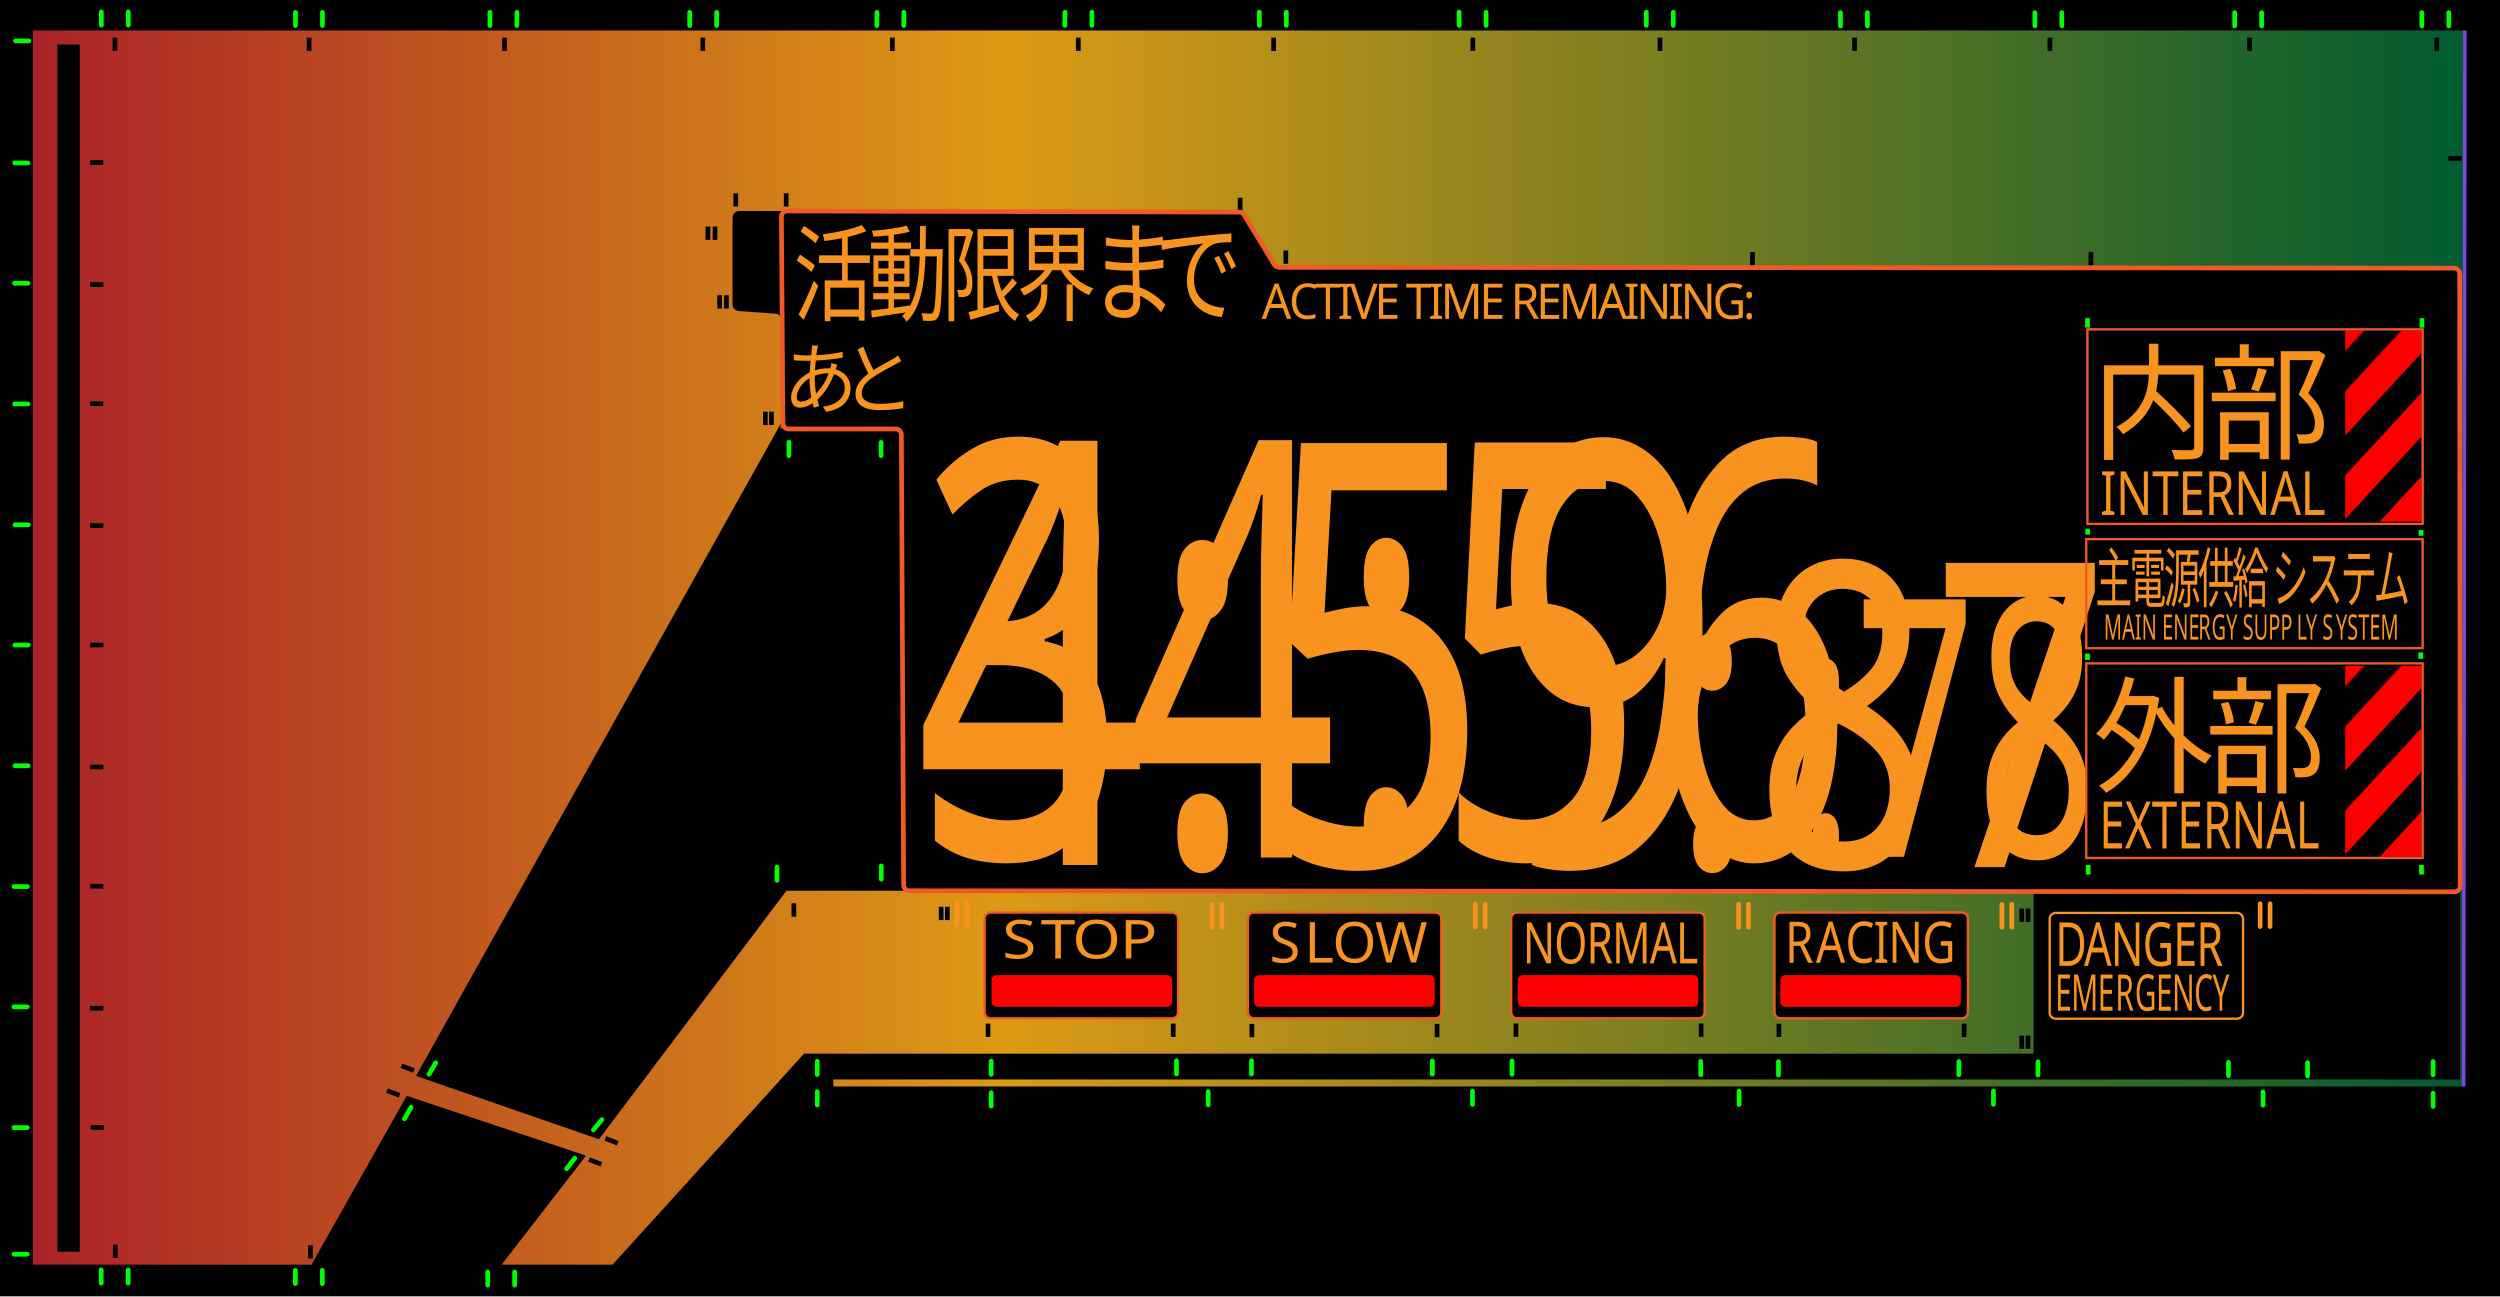
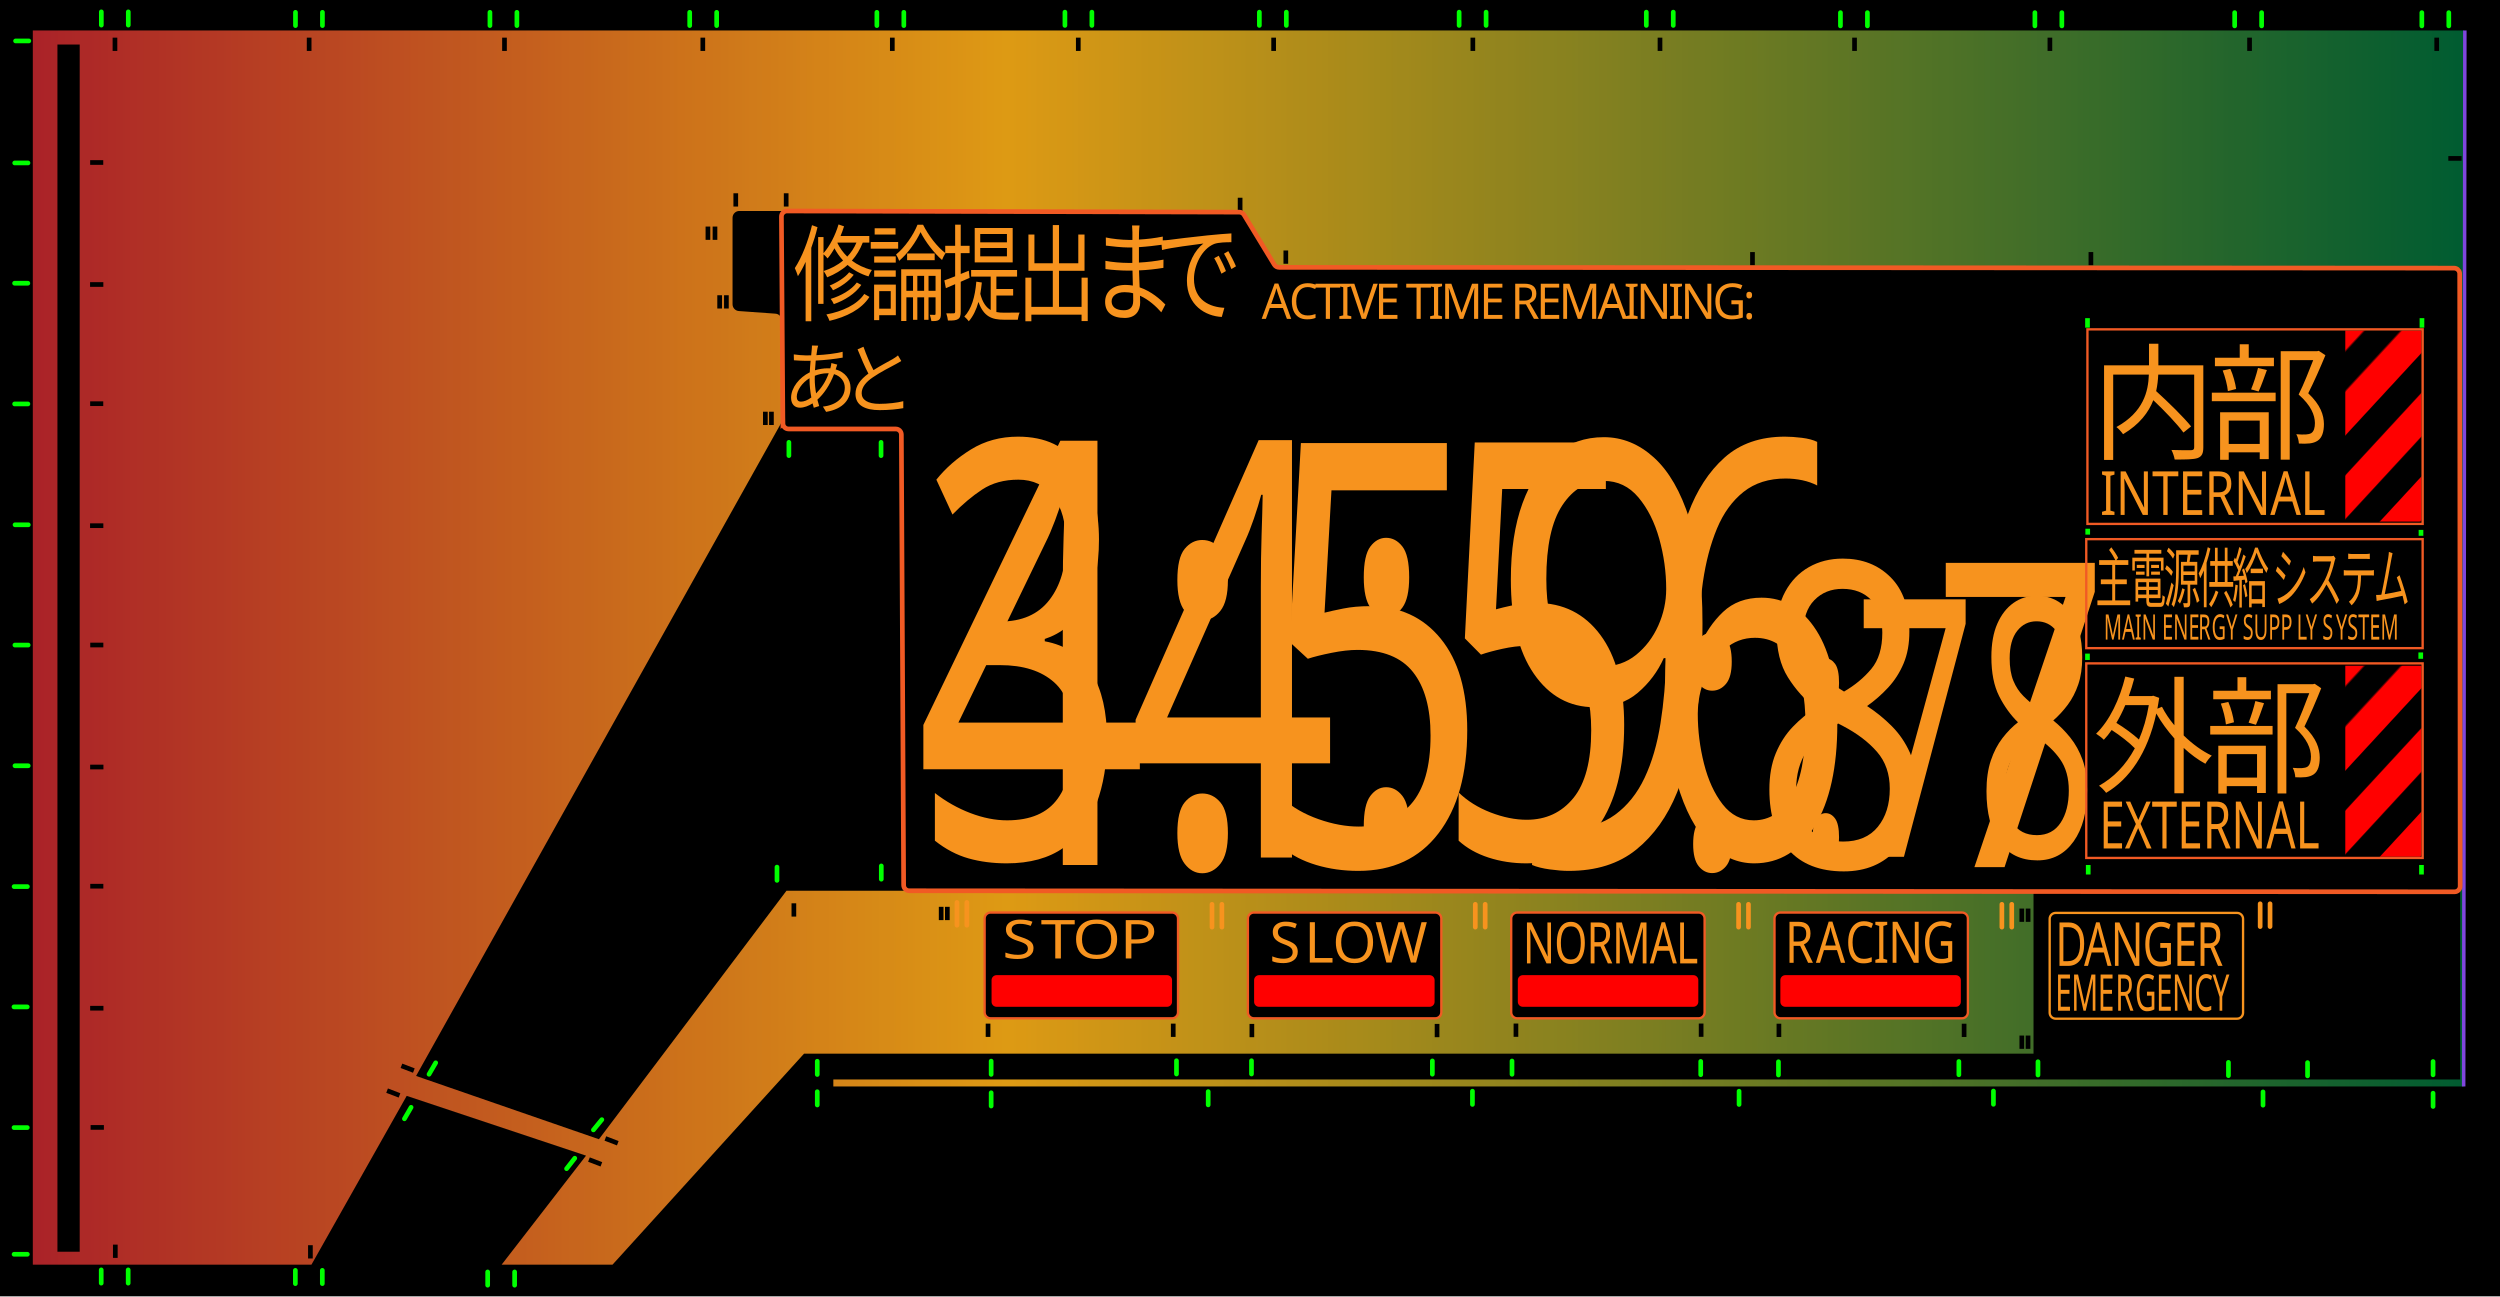
<svg xmlns="http://www.w3.org/2000/svg" xmlns:xlink="http://www.w3.org/1999/xlink" id="Layer_2" viewBox="0 0 2133 1106">
  <defs>
    <style>.cls-1{fill:url(#New_Pattern-2);}.cls-1,.cls-2,.cls-3,.cls-4,.cls-5,.cls-6,.cls-7{stroke-width:0px;}.cls-8{font-size:30px;}.cls-8,.cls-9,.cls-10,.cls-11,.cls-12,.cls-13,.cls-14,.cls-15,.cls-16,.cls-17,.cls-18,.cls-19,.cls-20,.cls-21,.cls-22,.cls-23,.cls-24,.cls-25,.cls-26,.cls-27{fill:#f7931e;}.cls-8,.cls-9,.cls-10,.cls-12,.cls-13,.cls-14,.cls-19,.cls-20,.cls-23,.cls-24{font-family:ArialRoundedMT, 'Arial Rounded MT';}.cls-28{stroke:#7f47dd;stroke-width:3px;}.cls-28,.cls-2,.cls-29,.cls-30,.cls-31,.cls-32{fill:none;}.cls-28,.cls-33,.cls-34,.cls-35,.cls-36,.cls-29,.cls-30,.cls-31,.cls-32{stroke-miterlimit:10;}.cls-37{letter-spacing:-.07em;}.cls-9{font-size:48.94px;letter-spacing:-.02em;}.cls-10{font-size:42px;}.cls-38{letter-spacing:0em;}.cls-11{font-size:496px;letter-spacing:0em;}.cls-11,.cls-17,.cls-22,.cls-26{font-family:TrueLCDNGE, 'True LCD NGE';}.cls-39{letter-spacing:-.12em;}.cls-33,.cls-34{fill:lime;stroke:lime;}.cls-33,.cls-34,.cls-35,.cls-36,.cls-31,.cls-32{stroke-width:4px;}.cls-34,.cls-35,.cls-31{stroke-linecap:round;}.cls-12{font-size:45.85px;}.cls-35{fill:#e78200;}.cls-35,.cls-30,.cls-31{stroke:#f7931e;}.cls-13{font-size:49px;}.cls-40{letter-spacing:-.1em;}.cls-41{letter-spacing:0em;}.cls-3{fill:url(#New_Pattern);}.cls-14{font-size:43.24px;}.cls-15{font-size:108.34px;letter-spacing:-.07em;}.cls-15,.cls-16,.cls-18,.cls-21,.cls-25,.cls-27{font-family:ZenAntique-Regular, 'Zen Antique';}.cls-42{letter-spacing:-.05em;}.cls-43{letter-spacing:-.03em;}.cls-16{font-size:107.48px;letter-spacing:-.07em;}.cls-36{stroke:#000;}.cls-17{font-size:307.65px;letter-spacing:0em;}.cls-29,.cls-30{stroke-width:2px;}.cls-29,.cls-32{stroke:#f15a24;}.cls-18{font-size:67.1px;letter-spacing:-.23em;}.cls-19,.cls-25{font-size:56px;}.cls-4{fill:url(#linear-gradient);opacity:.88;}.cls-20{font-size:48.21px;}.cls-44{letter-spacing:-.05em;}.cls-21{font-size:93.92px;letter-spacing:-.26em;}.cls-22{font-size:504.14px;letter-spacing:0em;}.cls-23{font-size:51.86px;}.cls-45{letter-spacing:-.08em;}.cls-46{letter-spacing:-.06em;}.cls-47{letter-spacing:-.08em;}.cls-48{letter-spacing:-.03em;}.cls-49{letter-spacing:-.02em;}.cls-24{font-size:52px;letter-spacing:-.01em;}.cls-6{fill:#fff;opacity:0;}.cls-7{fill:red;}.cls-50{letter-spacing:-.02em;}.cls-51{letter-spacing:-.02em;}.cls-52{letter-spacing:-.02em;}.cls-53{letter-spacing:-.02em;}.cls-54{letter-spacing:-.02em;}.cls-25{letter-spacing:-.07em;}.cls-26{font-size:363.59px;letter-spacing:0em;}.cls-27{font-size:89.72px;letter-spacing:-.07em;}.cls-55{letter-spacing:-.03em;}</style>
    <linearGradient id="linear-gradient" x1="28" y1="552.5" x2="2102" y2="552.5" gradientUnits="userSpaceOnUse">
      <stop offset="0" stop-color="#c1272d" />
      <stop offset=".4" stop-color="#fbae17" />
      <stop offset="1" stop-color="#006837" />
    </linearGradient>
    <pattern id="New_Pattern" x="0" y="0" width="100" height="96" patternTransform="translate(7721.63 -10167.06) rotate(-47.29) scale(1.41 1.52) skewX(13.98)" patternUnits="userSpaceOnUse" viewBox="0 0 100 96">
      <rect class="cls-2" width="100" height="96" />
      <rect class="cls-7" x="0" y="64" width="100" height="17" />
      <rect class="cls-5" x="0" y="81" width="100" height="15" />
      <rect class="cls-7" x="0" y="32" width="100" height="17" />
      <rect class="cls-5" x="0" y="49" width="100" height="15" />
      <rect class="cls-7" x="0" y="0" width="100" height="17" />
      <rect class="cls-5" x="0" y="17" width="100" height="15" />
    </pattern>
    <pattern id="New_Pattern-2" patternTransform="translate(7626.16 -10349.64) rotate(-47.29) scale(1.41 1.52) skewX(13.98)" xlink:href="#New_Pattern" />
  </defs>
  <g id="eva-timer">
    <g id="pan-background">
      <rect id="black" class="cls-5" width="2133" height="1106" />
    </g>
    <g id="pan-main">
      <path id="comp-main" class="cls-4" d="m2100,26H28v1053h237.74l81.26-144,153,51-72,93h94.6l163.4-180h1049v-139H671l-160,212-156-54,311.27-556.69c.48-.86.73-1.83.73-2.81v-85.1c0-3.04-2.35-5.56-5.38-5.78l-31.23-2.23c-3.03-.22-5.38-2.74-5.38-5.78v-73.81c0-3.2,2.6-5.8,5.8-5.8h424.91c2.04,0,3.94,1.08,4.98,2.83l25.63,43.1c1.04,1.76,2.94,2.83,4.98,2.83h1007.7v692.24H711v6h1391V26h-2ZM68,1068h-19V38h19v1030Z" />
      <path id="bar-purple" class="cls-28" d="m2103,26c-.33,300.33-.67,600.67-1,901" />
    </g>
    <g id="grpClickable">
      <path id="clickable-top" class="cls-6" d="m28.98,237h597v-50.02c0-3.2,2.6-5.8,5.8-5.8h424.91c2.04,0,3.94,1.08,4.98,2.83l25.63,43.1c1.04,1.76,2.94,2.83,4.98,2.83h1007.2V27.18H28.98v209.82Z" />
      <path id="clickable-left" class="cls-6" d="m29.59,237.3l-.61,842.88h237.74l400.53-717.69-2.57-90.6c-.05-1.79-1.37-3.3-3.15-3.57l-33.99-5.29c-.9-.14-1.57-.91-1.59-1.82l-.37-23.9H29.59Z" />
      <polygon id="clickable-bottom" class="cls-6" points="652.02 945 531.5 1078.85 531.5 1089 2102.5 1089 2102.5 945 652.02 945" />
    </g>
    <g id="dot-green">
      <g id="Mode">
        <line id="dot" class="cls-34" x1="1671.31" y1="905.67" x2="1671.31" y2="917" />
        <line id="dot-2" class="cls-34" x1="1738.8" y1="905.87" x2="1738.8" y2="917.2" />
        <line id="dot-3" class="cls-34" x1="1700.8" y1="930.87" x2="1700.8" y2="942.2" />
        <line id="dot-4" class="cls-34" x1="1517.38" y1="905.88" x2="1517.38" y2="917.21" />
        <line id="dot-5" class="cls-34" x1="1451.06" y1="905.59" x2="1451.06" y2="916.93" />
        <line id="dot-6" class="cls-34" x1="1290.05" y1="905.26" x2="1290.05" y2="916.6" />
        <line id="dot-7" class="cls-34" x1="1222.09" y1="905.18" x2="1222.09" y2="916.51" />
        <line id="dot-8" class="cls-34" x1="1067.77" y1="905.01" x2="1067.77" y2="916.35" />
        <line id="dot-9" class="cls-34" x1="1003.77" y1="905.01" x2="1003.77" y2="916.35" />
        <line id="dot-10" class="cls-34" x1="1483.77" y1="931.01" x2="1483.77" y2="942.35" />
        <line id="dot-11" class="cls-34" x1="1256.29" y1="930.98" x2="1256.29" y2="942.31" />
        <line id="dot-12" class="cls-34" x1="1030.83" y1="931.35" x2="1030.83" y2="942.68" />
        <line id="dot-13" class="cls-34" x1="697.29" y1="905.44" x2="697.29" y2="916.77" />
        <line id="dot-14" class="cls-34" x1="697.29" y1="931.44" x2="697.29" y2="942.77" />
        <line id="dot-15" class="cls-34" x1="751.92" y1="738.8" x2="751.92" y2="750.14" />
        <line id="dot-16" class="cls-34" x1="662.92" y1="739.8" x2="662.92" y2="751.14" />
        <g id="dots_x2">
          <line id="dl" class="cls-34" x1="845.65" y1="932.34" x2="845.65" y2="943.67" />
          <line id="du" class="cls-34" x1="845.65" y1="905.34" x2="845.65" y2="916.67" />
        </g>
        <g id="dots_x2-2">
          <line id="dl-2" class="cls-34" x1="2075.89" y1="932.7" x2="2075.89" y2="944.04" />
          <line id="du-2" class="cls-34" x1="2075.89" y1="905.7" x2="2075.89" y2="917.04" />
        </g>
        <g id="dots_x3">
          <line id="dot-17" class="cls-34" x1="1901.31" y1="906.41" x2="1901.31" y2="917.75" />
          <line id="dot-18" class="cls-34" x1="1968.8" y1="906.61" x2="1968.8" y2="917.95" />
          <line id="dot-19" class="cls-34" x1="1930.8" y1="931.61" x2="1930.8" y2="942.95" />
        </g>
      </g>
      <g id="Slash">
        <line id="dot-20" class="cls-34" x1="506.3" y1="964.04" x2="513.49" y2="955.28" />
        <line id="dot-21" class="cls-34" x1="490.39" y1="988.19" x2="483.41" y2="997.12" />
        <line id="dot-22" class="cls-34" x1="350.75" y1="944.76" x2="345.05" y2="954.56" />
        <line id="dot-23" class="cls-34" x1="371.74" y1="906.76" x2="366.05" y2="916.56" />
        <line id="dot-24" class="cls-34" x1="673.08" y1="377.4" x2="673.08" y2="388.73" />
        <line id="dot-25" class="cls-34" x1="751.71" y1="377.42" x2="751.71" y2="388.75" />
      </g>
      <g id="Top">
        <line id="dot-26" class="cls-34" x1="1244.93" y1="10.36" x2="1244.93" y2="21.7" />
        <line id="dot-27" class="cls-34" x1="1267.93" y1="10.36" x2="1267.93" y2="21.7" />
        <line id="dot-28" class="cls-34" x1="1404.63" y1="10.36" x2="1404.63" y2="21.7" />
        <line id="dot-29" class="cls-34" x1="1427.63" y1="10.36" x2="1427.63" y2="21.7" />
        <line id="dot-30" class="cls-34" x1="1074.49" y1="10.36" x2="1074.49" y2="21.7" />
        <line id="dot-31" class="cls-34" x1="1097.49" y1="10.36" x2="1097.49" y2="21.7" />
        <line id="dot-32" class="cls-34" x1="908.59" y1="10.36" x2="908.59" y2="21.7" />
        <line id="dot-33" class="cls-34" x1="931.59" y1="10.36" x2="931.59" y2="21.7" />
        <line id="dot-34" class="cls-34" x1="1759.17" y1="10.77" x2="1759.17" y2="22.1" />
        <line id="dot-35" class="cls-34" x1="1906.62" y1="10.77" x2="1906.62" y2="22.1" />
        <line id="dot-36" class="cls-34" x1="1929.62" y1="10.77" x2="1929.62" y2="22.1" />
        <line id="dot-37" class="cls-34" x1="2066.31" y1="10.77" x2="2066.31" y2="22.1" />
        <line id="dot-38" class="cls-34" x1="2089.31" y1="10.77" x2="2089.31" y2="22.1" />
        <line id="dot-39" class="cls-34" x1="1736.17" y1="10.77" x2="1736.17" y2="22.1" />
        <line id="dot-40" class="cls-34" x1="1570.27" y1="10.77" x2="1570.27" y2="22.1" />
        <line id="dot-41" class="cls-34" x1="1593.27" y1="10.77" x2="1593.27" y2="22.1" />
        <line id="dot-42" class="cls-34" x1="86.46" y1="10.1" x2="86.46" y2="21.43" />
        <line id="dot-43" class="cls-34" x1="109.46" y1="10.1" x2="109.46" y2="21.43" />
        <line id="dot-44" class="cls-34" x1="441.01" y1="10.5" x2="441.01" y2="21.84" />
        <line id="dot-45" class="cls-34" x1="588.45" y1="10.5" x2="588.45" y2="21.84" />
        <line id="dot-46" class="cls-34" x1="611.45" y1="10.5" x2="611.45" y2="21.84" />
        <line id="dot-47" class="cls-34" x1="748.14" y1="10.5" x2="748.14" y2="21.84" />
        <line id="dot-48" class="cls-34" x1="771.14" y1="10.5" x2="771.14" y2="21.84" />
        <line id="dot-49" class="cls-34" x1="418.01" y1="10.5" x2="418.01" y2="21.84" />
        <line id="dot-50" class="cls-34" x1="252.1" y1="10.5" x2="252.1" y2="21.84" />
        <line id="dot-51" class="cls-34" x1="275.1" y1="10.5" x2="275.1" y2="21.84" />
      </g>
      <g id="Left">
        <line id="dot-52" class="cls-34" x1="12.02" y1="756.45" x2="23.36" y2="756.45" />
        <line id="dot-53" class="cls-34" x1="11.9" y1="859.08" x2="23.24" y2="859.08" />
        <line id="dot-54" class="cls-34" x1="11.95" y1="962.06" x2="23.29" y2="962.06" />
        <line id="dot-55" class="cls-34" x1="12.01" y1="1070.15" x2="23.34" y2="1070.15" />
        <line id="dot-56" class="cls-34" x1="12.83" y1="447.75" x2="24.16" y2="447.75" />
        <line id="dot-57" class="cls-34" x1="12.71" y1="550.37" x2="24.04" y2="550.37" />
        <line id="dot-58" class="cls-34" x1="12.76" y1="653.35" x2="24.09" y2="653.35" />
        <line id="dot-59" class="cls-34" x1="12.47" y1="344.64" x2="23.81" y2="344.64" />
        <line id="dot-60" class="cls-34" x1="12.54" y1="139.03" x2="23.88" y2="139.03" />
        <line id="dot-61" class="cls-34" x1="12.43" y1="241.65" x2="23.76" y2="241.65" />
        <line id="dot-62" class="cls-34" x1="13.28" y1="34.93" x2="24.61" y2="34.93" />
      </g>
      <g id="Bottom">
        <line id="dot-63" class="cls-34" x1="86.36" y1="1083.46" x2="86.36" y2="1094.79" />
        <line id="dot-64" class="cls-34" x1="109.36" y1="1083.46" x2="109.36" y2="1094.79" />
        <line id="dot-65" class="cls-34" x1="252" y1="1083.86" x2="252" y2="1095.2" />
        <line id="dot-66" class="cls-34" x1="275" y1="1083.86" x2="275" y2="1095.2" />
        <line id="dot-67" class="cls-34" x1="416.08" y1="1085.21" x2="416.08" y2="1096.54" />
        <line id="dot-68" class="cls-34" x1="439.08" y1="1085.21" x2="439.08" y2="1096.54" />
      </g>
    </g>
    <g id="dot-black">
      <g id="Upper">
        <line id="tic" class="cls-36" x1="1416.31" y1="32.12" x2="1416.31" y2="43.46" />
        <line id="tic-2" class="cls-36" x1="1256.63" y1="32.12" x2="1256.63" y2="43.46" />
        <line id="tic-3" class="cls-36" x1="1086.67" y1="32.12" x2="1086.67" y2="43.46" />
        <line id="tic-4" class="cls-36" x1="919.99" y1="32.12" x2="919.99" y2="43.46" />
        <line id="tic-5" class="cls-36" x1="761.32" y1="32.12" x2="761.32" y2="43.46" />
        <line id="tic-6" class="cls-36" x1="599.64" y1="32.12" x2="599.64" y2="43.46" />
        <line id="tic-7" class="cls-36" x1="430.43" y1="32.12" x2="430.43" y2="43.46" />
        <line id="tic-8" class="cls-36" x1="263.76" y1="32.12" x2="263.76" y2="43.46" />
        <line id="tic-9" class="cls-36" x1="98.08" y1="32.12" x2="98.08" y2="43.46" />
        <line id="tic-10" class="cls-36" x1="1748.97" y1="32.12" x2="1748.97" y2="43.46" />
        <line id="tic-11" class="cls-36" x1="1582.29" y1="32.12" x2="1582.29" y2="43.46" />
        <line id="tic-12" class="cls-36" x1="2079" y1="32.12" x2="2079" y2="43.46" />
        <line id="tic-13" class="cls-36" x1="1919.32" y1="32.12" x2="1919.32" y2="43.46" />
      </g>
      <g id="Left-2">
        <line id="h-tic" class="cls-36" x1="76.92" y1="138.65" x2="88.09" y2="138.65" />
        <line id="h-tic-2" class="cls-36" x1="76.84" y1="242.74" x2="88.17" y2="242.74" />
        <line id="h-tic-3" class="cls-36" x1="76.92" y1="344.43" x2="88.09" y2="344.43" />
        <line id="h-tic-4" class="cls-36" x1="76.84" y1="448.52" x2="88.17" y2="448.52" />
        <line id="h-tic-5" class="cls-36" x1="77" y1="550.33" x2="88.17" y2="550.33" />
        <line id="h-tic-6" class="cls-36" x1="76.92" y1="654.42" x2="88.25" y2="654.42" />
        <line id="h-tic-7" class="cls-36" x1="77" y1="756.11" x2="88.17" y2="756.11" />
        <line id="h-tic-8" class="cls-36" x1="76.92" y1="860.21" x2="88.25" y2="860.21" />
        <line id="h-tic-9" class="cls-36" x1="77.31" y1="961.91" x2="88.64" y2="961.91" />
      </g>
      <g id="Bottom-2">
        <line id="tic-14" class="cls-36" x1="98.38" y1="1061.91" x2="98.38" y2="1073.24" />
        <line id="tic-15" class="cls-36" x1="264.84" y1="1062.4" x2="264.84" y2="1073.74" />
      </g>
      <g id="Slash-2">
        <line id="h-tic-10" class="cls-36" x1="330.26" y1="930.53" x2="340.85" y2="934.59" />
        <line id="h-tic-11" class="cls-36" x1="342.5" y1="909.34" x2="353.09" y2="913.4" />
        <line id="h-tic-12" class="cls-36" x1="502.5" y1="989.34" x2="513.09" y2="993.4" />
        <line id="h-tic-13" class="cls-36" x1="516.5" y1="971.34" x2="527.09" y2="975.4" />
      </g>
      <g id="Right">
        <line id="h-tic-14" class="cls-36" x1="2088.9" y1="135.16" x2="2100.24" y2="135.16" />
      </g>
      <g id="Border">
        <line id="tic-16" class="cls-36" x1="1783.96" y1="215.06" x2="1783.96" y2="226.39" />
        <line id="tic-17" class="cls-36" x1="1495.22" y1="215.07" x2="1495.22" y2="226.41" />
        <line id="tic-18" class="cls-36" x1="1097.06" y1="213.71" x2="1097.06" y2="225.04" />
        <line id="tic-19" class="cls-36" x1="1058.06" y1="168.71" x2="1058.06" y2="180.04" />
        <line id="tic-20" class="cls-36" x1="670.76" y1="164.9" x2="670.76" y2="176.23" />
        <line id="tic-21" class="cls-36" x1="627.76" y1="164.9" x2="627.76" y2="176.23" />
        <g id="double_tic">
          <line id="tic-22" class="cls-36" x1="614" y1="251.9" x2="614" y2="263.23" />
          <line id="tic-23" class="cls-36" x1="619.76" y1="251.9" x2="619.76" y2="263.23" />
        </g>
        <g id="double_tic-2">
          <line id="tic-24" class="cls-36" x1="604" y1="193.3" x2="604" y2="204.64" />
          <line id="tic-25" class="cls-36" x1="610.02" y1="193.3" x2="610.02" y2="204.64" />
        </g>
        <g id="double_tic-3">
          <line id="tic-26" class="cls-36" x1="653" y1="351.28" x2="653" y2="362.62" />
          <line id="tic-27" class="cls-36" x1="658.18" y1="351.28" x2="658.18" y2="362.62" />
        </g>
        <g id="double_tic-4">
          <line id="tic-28" class="cls-36" x1="803" y1="773.7" x2="803" y2="785.04" />
          <line id="tic-29" class="cls-36" x1="808.27" y1="773.7" x2="808.27" y2="785.04" />
        </g>
        <g id="double_tic-5">
          <line id="tic-30" class="cls-36" x1="1725" y1="775.19" x2="1725" y2="786.52" />
          <line id="tic-31" class="cls-36" x1="1730.37" y1="775.19" x2="1730.37" y2="786.52" />
        </g>
        <g id="double_tic-6">
          <line id="tic-32" class="cls-36" x1="1725" y1="883.54" x2="1725" y2="894.87" />
          <line id="tic-33" class="cls-36" x1="1730.32" y1="883.54" x2="1730.32" y2="894.87" />
        </g>
        <line id="tic-34" class="cls-36" x1="677.33" y1="770.7" x2="677.33" y2="782.03" />
      </g>
      <g id="Status">
        <g id="s4">
          <line id="tic-35" class="cls-36" x1="1675.77" y1="873.43" x2="1675.77" y2="884.76" />
          <line id="tic-36" class="cls-36" x1="1517.77" y1="873.43" x2="1517.77" y2="884.76" />
        </g>
        <g id="s3">
          <line id="tic-37" class="cls-36" x1="1451.4" y1="873.29" x2="1451.4" y2="884.62" />
          <line id="tic-38" class="cls-36" x1="1293.4" y1="873.29" x2="1293.4" y2="884.62" />
        </g>
        <g id="s2">
          <line id="tic-39" class="cls-36" x1="1226.1" y1="873.6" x2="1226.1" y2="884.94" />
          <line id="tic-40" class="cls-36" x1="1068.1" y1="873.6" x2="1068.1" y2="884.94" />
        </g>
        <g id="s1">
          <line id="tic-41" class="cls-36" x1="1001" y1="873.36" x2="1001" y2="884.69" />
          <line id="tic-42" class="cls-36" x1="843" y1="873.36" x2="843" y2="884.69" />
        </g>
      </g>
    </g>
    <g id="dot-amber">
      <g id="dot-emergency">
        <line id="dot-emergency2" class="cls-31" x1="1928.37" y1="771.11" x2="1928.37" y2="790.57" />
        <line id="dot-emergency1" class="cls-31" x1="1936.8" y1="771.11" x2="1936.8" y2="790.57" />
      </g>
      <g id="dot-racing">
        <line id="dot-racing2" class="cls-35" x1="1708" y1="771.56" x2="1708" y2="791.03" />
        <line id="dot-racing1" class="cls-35" x1="1716.43" y1="771.56" x2="1716.43" y2="791.03" />
      </g>
      <g id="dot-normal">
        <line id="dot-normal2" class="cls-31" x1="1483.36" y1="771.56" x2="1483.36" y2="791.03" />
        <line id="dot-normal1" class="cls-31" x1="1491.79" y1="771.56" x2="1491.79" y2="791.03" />
      </g>
      <g id="dot-slow">
        <line id="dot-slow2" class="cls-31" x1="1258.72" y1="771.56" x2="1258.72" y2="791.03" />
        <line id="dot-slow1" class="cls-31" x1="1267.15" y1="771.56" x2="1267.15" y2="791.03" />
      </g>
      <g id="dot-stop">
        <line id="dot-stop2" class="cls-31" x1="1034.08" y1="771.56" x2="1034.08" y2="791.03" />
        <line id="dot-stop1" class="cls-31" x1="1042.51" y1="771.56" x2="1042.51" y2="791.03" />
      </g>
      <g id="dot-mode0">
        <line id="dot-mode0b" class="cls-31" x1="816.48" y1="769.94" x2="816.48" y2="789.41" />
        <line id="dot-mode0a" class="cls-31" x1="824.91" y1="769.94" x2="824.91" y2="789.41" />
      </g>
    </g>
    <g id="pan-mode">
      <g id="pan-emergency">
        <rect id="border-emergency" class="cls-30" x="1748.78" y="778.89" width="165" height="90.25" rx="5.12" ry="5.12" />
        <text id="text-danger" class="cls-23" transform="translate(1753.58 824.1) scale(.71 1)">
          <tspan class="cls-46" x="0" y="0">D</tspan>
          <tspan class="cls-50" x="34.54" y="0">ANGER</tspan>
        </text>
        <text id="text-emergency" class="cls-14" transform="translate(1753.46 862.36) scale(.59 1)">
          <tspan class="cls-51" x="0" y="0">EME</tspan>
          <tspan class="cls-48" x="86.95" y="0">R</tspan>
          <tspan class="cls-51" x="115.19" y="0">GENCY</tspan>
        </text>
      </g>
      <g id="pan-racing">
        <rect id="bkg-racing" class="cls-5" x="1514" y="778.57" width="165" height="90.25" rx="5.12" ry="5.12" />
        <rect id="border-racing" class="cls-29" x="1514" y="778.57" width="165" height="90.25" rx="5.12" ry="5.12" />
        <text id="text-racing" class="cls-13" transform="translate(1523 821.46) scale(.8 1)">
          <tspan class="cls-52" x="0" y="0">R</tspan>
          <tspan class="cls-44" x="32.88" y="0">A</tspan>
          <tspan class="cls-52" x="64.38" y="0">CING</tspan>
        </text>
        <rect id="bar-racing" class="cls-7" x="1519" y="832" width="154" height="27" rx="4.26" ry="4.26" />
      </g>
      <g id="pan-normal">
        <rect id="bkg-normal" class="cls-5" x="1289.36" y="778.57" width="165" height="90.25" rx="5.12" ry="5.12" />
        <rect id="border-normal" class="cls-29" x="1289.36" y="778.57" width="165" height="90.25" rx="5.12" ry="5.12" />
        <rect id="bar-normal" class="cls-7" x="1295" y="832" width="154" height="27" rx="4.26" ry="4.26" />
        <text id="text-normal" class="cls-9" transform="translate(1299.29 821.99) scale(.74 1)">
          <tspan x="0" y="0">NORMAL</tspan>
        </text>
      </g>
      <g id="pan-slow">
        <rect id="bkg-slow" class="cls-5" x="1064.72" y="778.57" width="165" height="90.25" rx="5.12" ry="5.12" />
        <rect id="border-slow" class="cls-29" x="1064.72" y="778.57" width="165" height="90.25" rx="5.12" ry="5.12" />
        <text id="text-slow" class="cls-20" transform="translate(1083.04 821.25)">
          <tspan class="cls-49" x="0" y="0">S</tspan>
          <tspan class="cls-45" x="29.8" y="0">L</tspan>
          <tspan class="cls-55" x="53.76" y="0">O</tspan>
          <tspan class="cls-49" x="90.11" y="0">W</tspan>
        </text>
        <rect id="bar-slow" class="cls-7" x="1070" y="832" width="154" height="27" rx="4.26" ry="4.26" />
      </g>
      <g id="pan-stop">
        <rect id="bkg-stop" class="cls-5" x="840.08" y="778.57" width="165" height="90.25" rx="5.12" ry="5.12" />
        <rect id="border-stop" class="cls-29" x="840.08" y="778.57" width="165" height="90.25" rx="5.12" ry="5.12" />
        <rect id="bar-stop" class="cls-7" x="846" y="832" width="154" height="27" rx="4.26" ry="4.26" />
        <text id="text-stop" class="cls-12" transform="translate(855.08 817.77) scale(1.16 1)">
          <tspan class="cls-53" x="0" y="0">S</tspan>
          <tspan class="cls-47" x="28.34" y="0">T</tspan>
          <tspan class="cls-54" x="51.54" y="0">OP</tspan>
        </text>
      </g>
    </g>
    <g id="pan-clock">
      <path id="border-clock" class="cls-32" d="m667.97,361.22l-1.26-176.37c-.02-2.67,2.15-4.85,4.82-4.84l385.78.98c1.68,0,3.23.88,4.1,2.31l25.84,42.5c.87,1.43,2.43,2.31,4.11,2.31l1002.43.65c2.65,0,4.8,2.15,4.81,4.81l.41,522.51c0,2.66-2.15,4.82-4.81,4.81l-1318.4-.89c-2.65,0-4.79-2.14-4.81-4.79l-1.95-384.43c-.01-2.65-2.16-4.79-4.81-4.79h-91.44c-2.64,0-4.79-2.13-4.81-4.78Z" />
      <g id="textgroup-clock-sys">
        <text id="text-millis-sys" class="cls-17" transform="translate(1533.5 731) scale(.59 1)">
          <tspan x="0" y="0">:78</tspan>
        </text>
        <text id="text-min-sec-sys" class="cls-11" transform="translate(783.59 731.66) scale(.63 1)">
          <tspan x="0" y="0">34:56</tspan>
        </text>
      </g>
      <g id="textgroup-clock">
        <text id="text-millis" class="cls-26" transform="translate(1425.5 739.83) scale(.73 1)">
          <tspan x="0" y="0">:87</tspan>
        </text>
        <text id="text-min-sec" class="cls-22" transform="translate(780.5 738) scale(.69 1)">
          <tspan x="0" y="0">4:59</tspan>
        </text>
      </g>
      <g id="textgroup-active-time">
        <text id="text-active-time-en" class="cls-10" transform="translate(1076.46 272.04) scale(.94 1)">
          <tspan class="cls-40" x="0" y="0">A</tspan>
          <tspan class="cls-37" x="24.82" y="0">CTIVE TIME REMAINING:</tspan>
        </text>
        <text id="text-active-time-jp2" class="cls-18" transform="translate(668 348.05) scale(.95 1)">
          <tspan x="0" y="0">あと</tspan>
        </text>
        <text id="text-active-time-jp1" class="cls-27" transform="translate(676.91 266.95) scale(.76 1)">
-           <tspan x="0" y="0">活動限界</tspan>
+           <tspan x="0" y="0">修論提出</tspan>
        </text>
        <text class="cls-21" transform="translate(929.21 266.95) scale(.8 1)">
          <tspan x="0" y="0">まで</tspan>
        </text>
      </g>
    </g>
    <g id="pan-power">
      <g id="pan-external">
        <g id="dot-green-external">
          <line id="dot2-external" class="cls-33" x1="1781.67" y1="738" x2="1781.67" y2="746.13" />
          <line id="dot1-external" class="cls-33" x1="2066.01" y1="738" x2="2066.01" y2="746.13" />
        </g>
        <rect id="strip-external" class="cls-3" x="2001" y="568" width="65" height="163" />
        <rect id="border-external" class="cls-29" x="1780" y="566" width="287" height="166" />
        <text id="text-external-en" class="cls-19" transform="translate(1791.07 723.89) scale(.7 1)">
          <tspan x="0" y="0">EXTERNAL</tspan>
        </text>
        <text id="text-external-jp" class="cls-15" transform="translate(1785.72 668.34) scale(.95 1)">
          <tspan x="0" y="0">外部</tspan>
        </text>
      </g>
      <g id="pan-internal">
        <g id="dot-green-internal">
          <line id="dot2-internal" class="cls-33" x1="1781.06" y1="271.45" x2="1781.06" y2="279.58" />
          <line id="dot1-internal" class="cls-33" x1="2066.41" y1="271.45" x2="2066.41" y2="279.58" />
        </g>
        <rect id="strip-internal" class="cls-1" x="2001" y="282" width="65" height="163" />
        <rect id="border-internal" class="cls-29" x="1781" y="281" width="286" height="166" />
        <text id="text-internal-en" class="cls-24" transform="translate(1791.82 439.35) scale(.79 1)">
          <tspan x="0" y="0">INTERNAL</tspan>
        </text>
        <text id="text-internal-jp" class="cls-16" transform="translate(1784.75 383.58) scale(.98 1)">
          <tspan x="0" y="0">内部</tspan>
        </text>
      </g>
      <g id="pan-system">
        <g id="dot-green-system">
          <line id="dot4-system" class="cls-33" x1="1781.03" y1="557.66" x2="1781.03" y2="563.09" />
          <line id="dot3-system" class="cls-33" x1="2065.38" y1="556.66" x2="2065.38" y2="562.09" />
          <line id="dot2-system" class="cls-33" x1="1781.24" y1="451.11" x2="1781.24" y2="456.14" />
          <line id="dot1-system" class="cls-33" x1="2065.59" y1="452.11" x2="2065.59" y2="457.14" />
        </g>
        <rect id="border-system" class="cls-29" x="1780" y="460" width="287" height="93" />
        <text id="text-system-en" class="cls-8" transform="translate(1795 545.71) scale(.57 1)">
          <tspan class="cls-38" x="0" y="0">MAIN ENE</tspan>
          <tspan class="cls-43" x="141.3" y="0">R</tspan>
          <tspan class="cls-41" x="161.13" y="0">GY SUPP</tspan>
          <tspan class="cls-39" x="288.6" y="0">L</tspan>
          <tspan class="cls-38" x="302.19" y="0">Y S</tspan>
          <tspan class="cls-42" x="347.34" y="0">Y</tspan>
          <tspan class="cls-38" x="364.23" y="0">STEM</tspan>
        </text>
        <text id="text-system-jp" class="cls-25" transform="translate(1787.75 513.77) scale(.56 1)">
          <tspan x="0" y="0">主電源供給 システム</tspan>
        </text>
      </g>
    </g>
  </g>
</svg>
